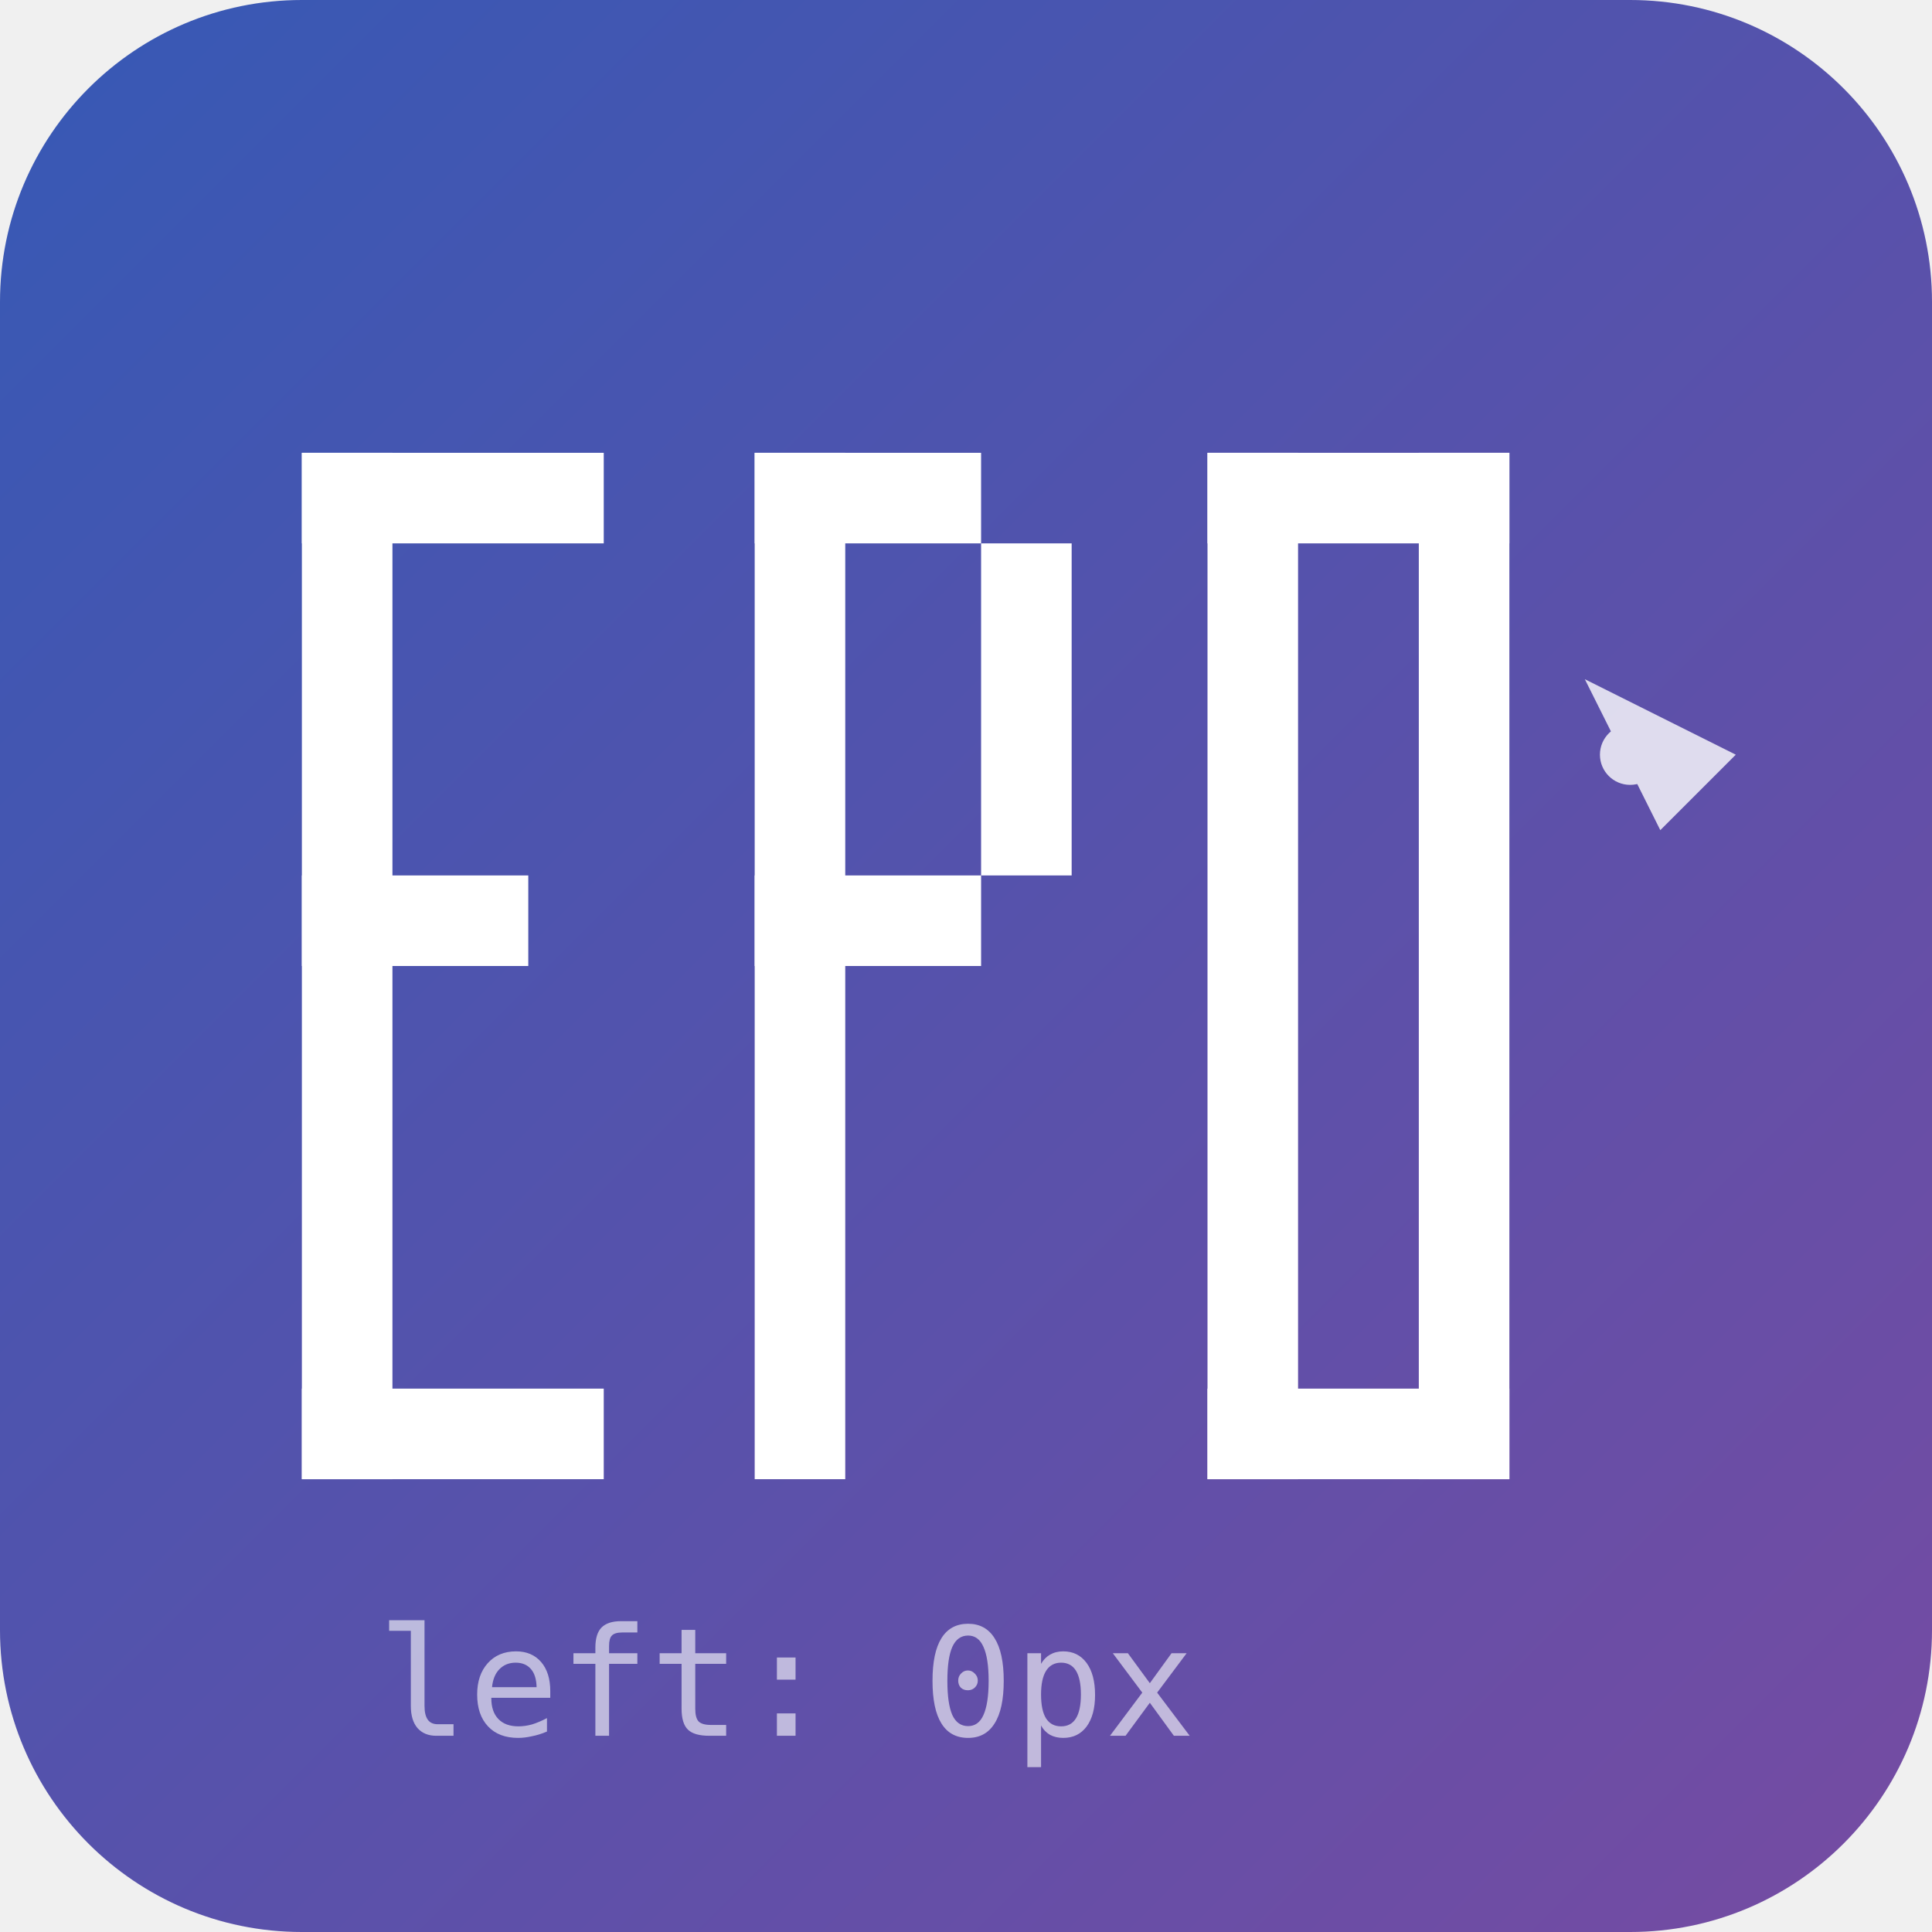
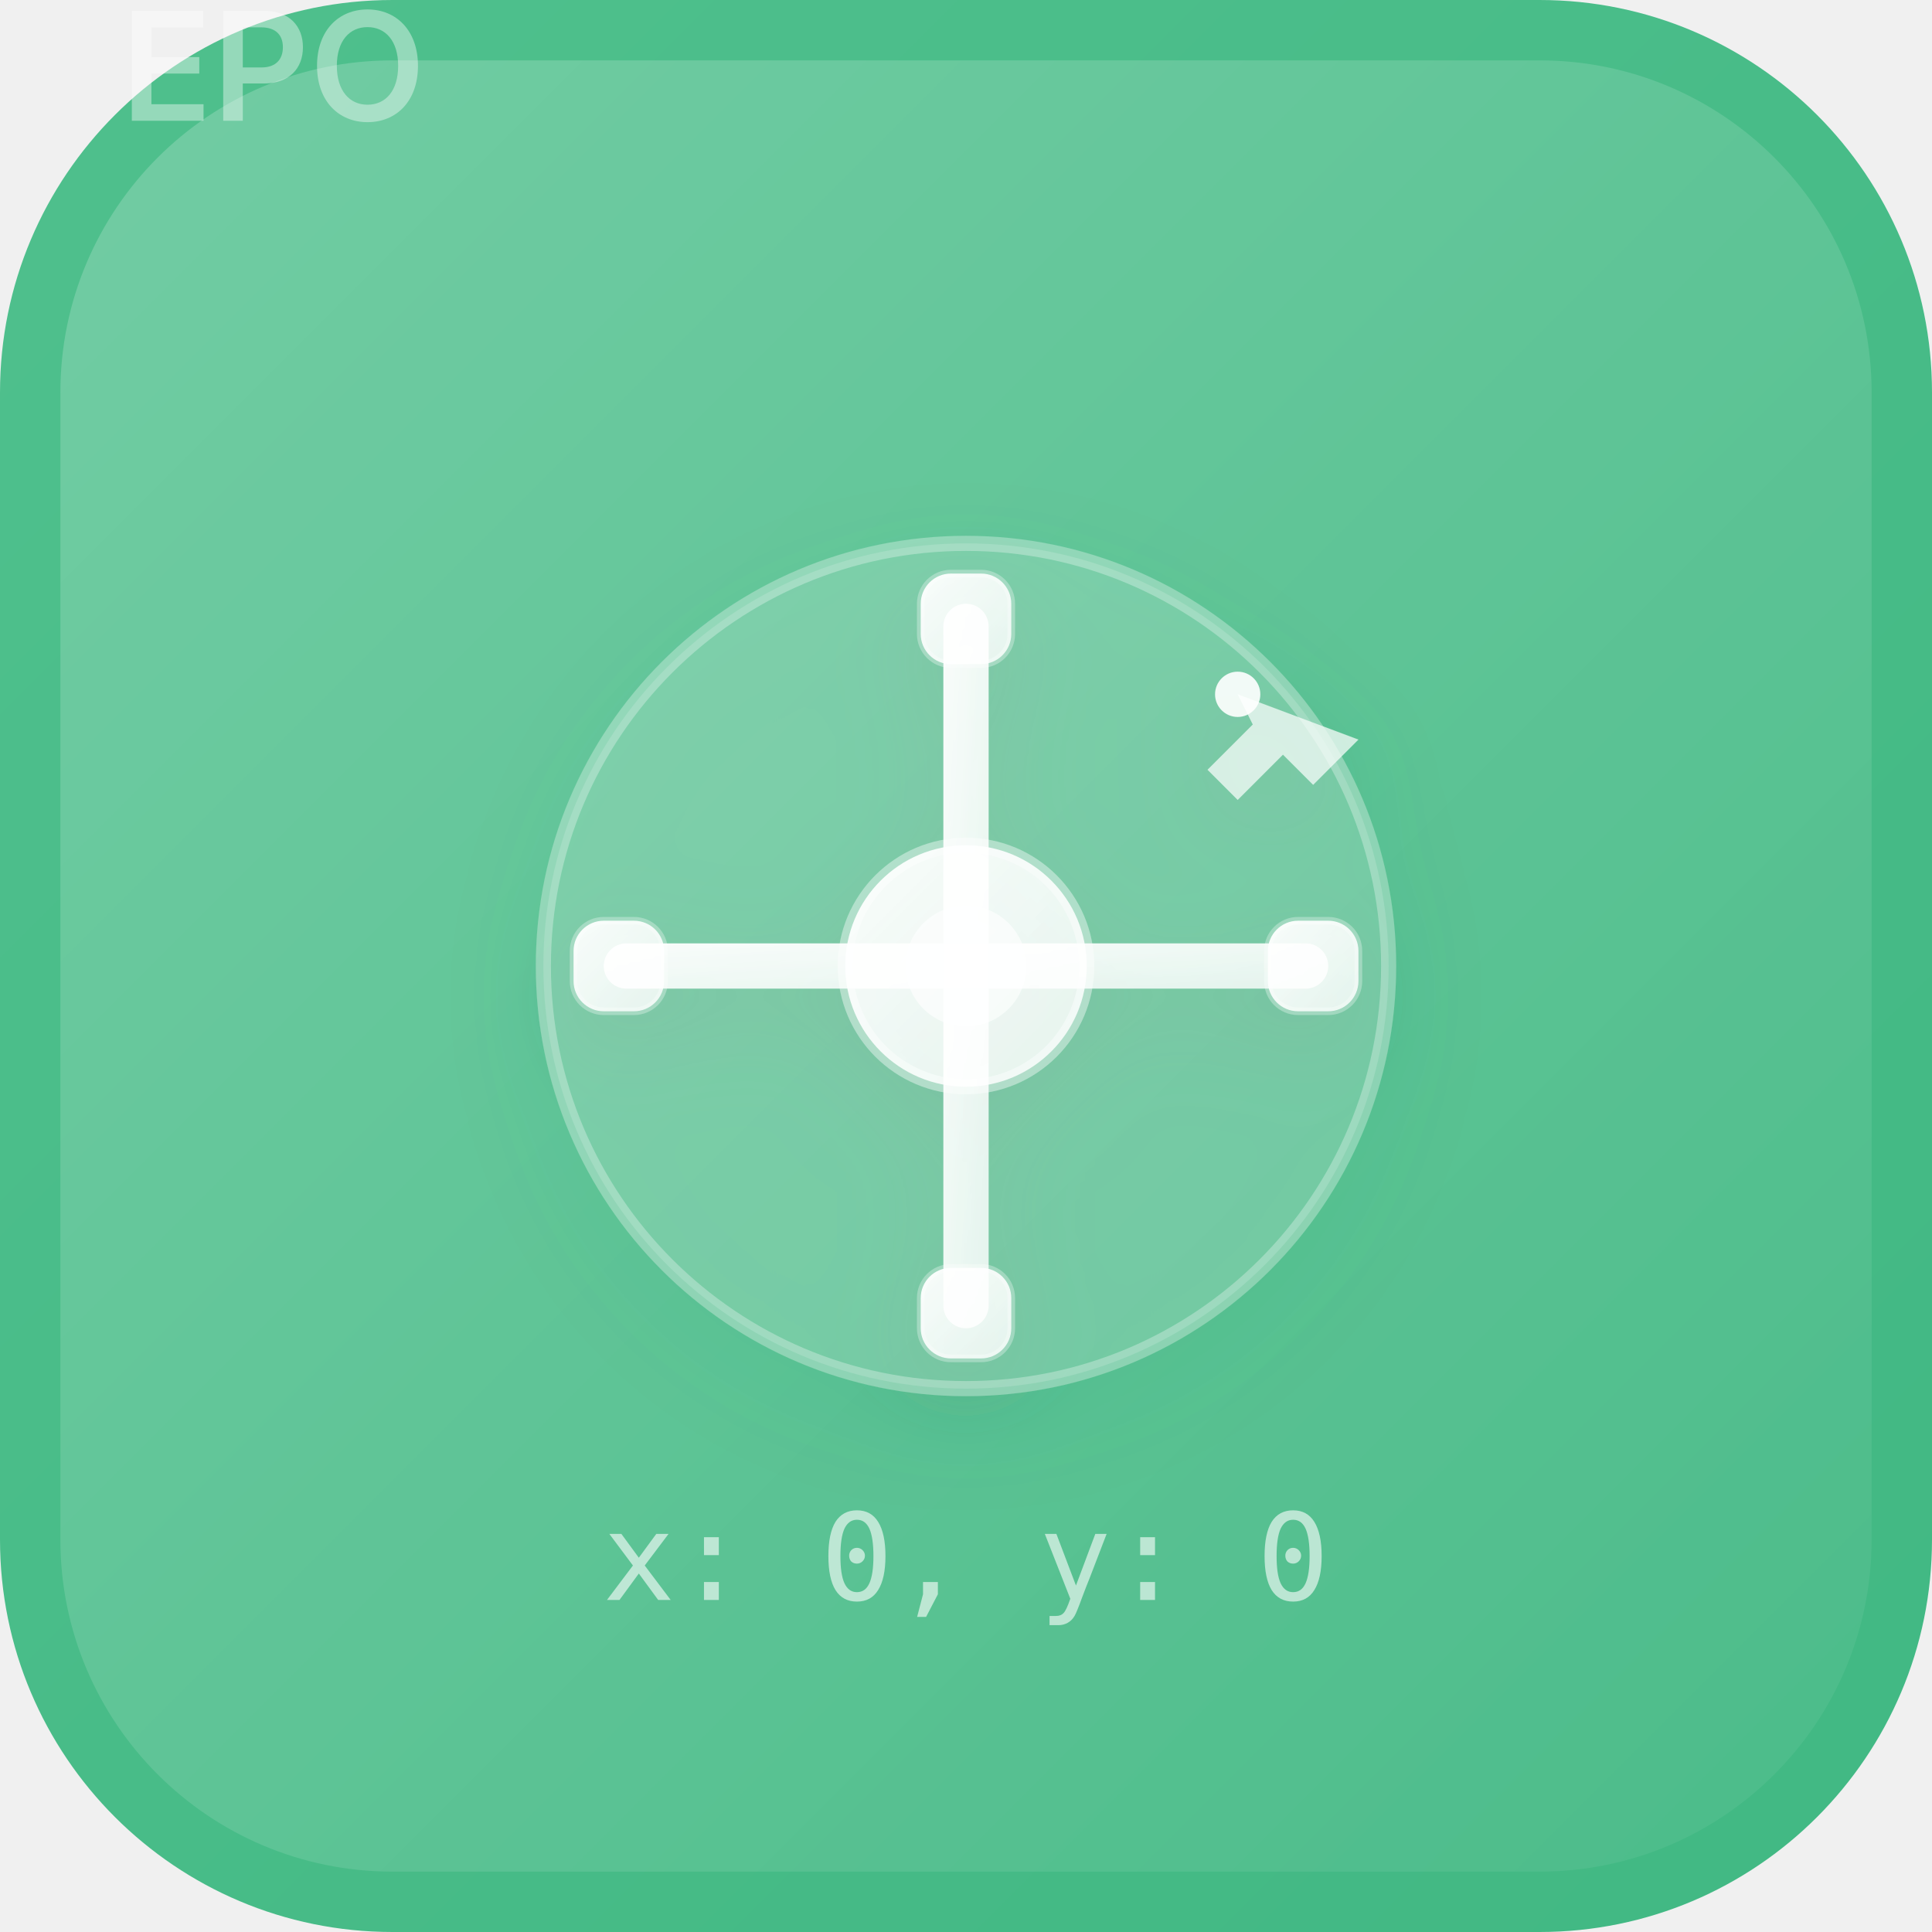
<svg xmlns="http://www.w3.org/2000/svg" viewBox="0 0 128 128" width="128" height="128">
  <defs>
-     <linearGradient id="bg" x1="0%" y1="0%" x2="100%" y2="100%">
-       <stop offset="0%" style="stop-color:#3659b5;stop-opacity:1" />
-       <stop offset="100%" style="stop-color:#764ba2;stop-opacity:1" />
+     <linearGradient id="vueBg" x1="0%" y1="0%" x2="100%" y2="100%">
+       <stop offset="0%" style="stop-color:#4FC08D;stop-opacity:1" />
+       <stop offset="100%" style="stop-color:#41B883;stop-opacity:1" />
    </linearGradient>
+     <linearGradient id="innerGlow" x1="0%" y1="0%" x2="100%" y2="100%">
+       <stop offset="0%" style="stop-color:#ffffff;stop-opacity:0.2" />
+       <stop offset="100%" style="stop-color:#ffffff;stop-opacity:0.05" />
+     </linearGradient>
+     <linearGradient id="iconGrad" x1="0%" y1="0%" x2="100%" y2="100%">
+       <stop offset="0%" style="stop-color:#ffffff;stop-opacity:0.95" />
+       <stop offset="100%" style="stop-color:#ffffff;stop-opacity:0.8" />
+     </linearGradient>
+     <filter id="shadow" x="-50%" y="-50%" width="200%" height="200%">
+       <feDropShadow dx="0" dy="2" stdDeviation="3" flood-color="#2d7a5f" flood-opacity="0.3" />
+     </filter>
  </defs>
-   <rect width="128" height="128" rx="20" fill="url(#bg)" />
-   <g fill="white" font-family="Arial, sans-serif" font-weight="bold">
-     <rect x="20" y="30" width="20" height="6" />
-     <rect x="20" y="30" width="6" height="68" />
-     <rect x="20" y="58" width="15" height="6" />
-     <rect x="20" y="92" width="20" height="6" />
-     <rect x="50" y="30" width="6" height="68" />
-     <rect x="50" y="30" width="15" height="6" />
-     <rect x="50" y="58" width="15" height="6" />
-     <rect x="65" y="36" width="6" height="22" />
-     <rect x="80" y="30" width="20" height="6" />
-     <rect x="80" y="92" width="20" height="6" />
-     <rect x="80" y="30" width="6" height="68" />
-     <rect x="94" y="30" width="6" height="68" />
+   <rect width="124" height="124" x="2" y="2" rx="24" fill="rgba(45, 122, 95, 0.1)" />
+   <rect width="128" height="128" rx="26" fill="url(#vueBg)" />
+   <rect width="120" height="120" x="4" y="4" rx="22" fill="url(#innerGlow)" />
+   <g transform="translate(64, 64)">
+     <g filter="url(#shadow)">
+       <circle cx="0" cy="0" r="28" fill="rgba(255,255,255,0.15)" stroke="rgba(255,255,255,0.3)" stroke-width="1" />
+       <rect x="-1.5" y="-24" width="3" height="48" rx="1.5" fill="url(#iconGrad)" />
+       <rect x="-24" y="-1.5" width="48" height="3" rx="1.5" fill="url(#iconGrad)" />
+       <circle cx="0" cy="0" r="8" fill="url(#iconGrad)" stroke="rgba(255,255,255,0.4)" stroke-width="1" />
+       <circle cx="0" cy="0" r="4" fill="rgba(255,255,255,0.6)" />
+       <g fill="url(#iconGrad)" stroke="rgba(255,255,255,0.3)" stroke-width="0.5">
+         <rect x="-3" y="-26" width="6" height="6" rx="2" />
+         <rect x="-3" y="20" width="6" height="6" rx="2" />
+         <rect x="-26" y="-3" width="6" height="6" rx="2" />
+         <rect x="20" y="-3" width="6" height="6" rx="2" />
+       </g>
+       <g fill="rgba(255,255,255,0.7)" transform="translate(18, -18)">
+         <path d="M0,0 L8,3 L5,6 L3,4 L0,7 L-2,5 L1,2 Z" />
+         <circle cx="0" cy="0" r="1.5" fill="rgba(255,255,255,0.9)" />
+       </g>
+     </g>
+     <g fill="rgba(255,255,255,0.6)" font-family="SF Mono, Monaco, monospace" font-size="8" text-anchor="middle">
+       <text x="0" y="42" font-weight="500">x: 0, y: 0</text>
+     </g>
  </g>
-   <g fill="rgba(255,255,255,0.6)" font-size="8" font-family="monospace">
-     <text x="25" y="115" font-size="10">left: 0px</text>
-   </g>
-   <g fill="white" opacity="0.8">
-     <path d="M105 45 L115 50 L110 55 Z" />
-     <circle cx="108" cy="50" r="2" />
+   <g transform="translate(8, 8)" fill="rgba(255,255,255,0.4)" font-family="SF Pro Display, -apple-system, sans-serif" font-size="10" font-weight="600">
+     <text>EPO</text>
  </g>
</svg>
